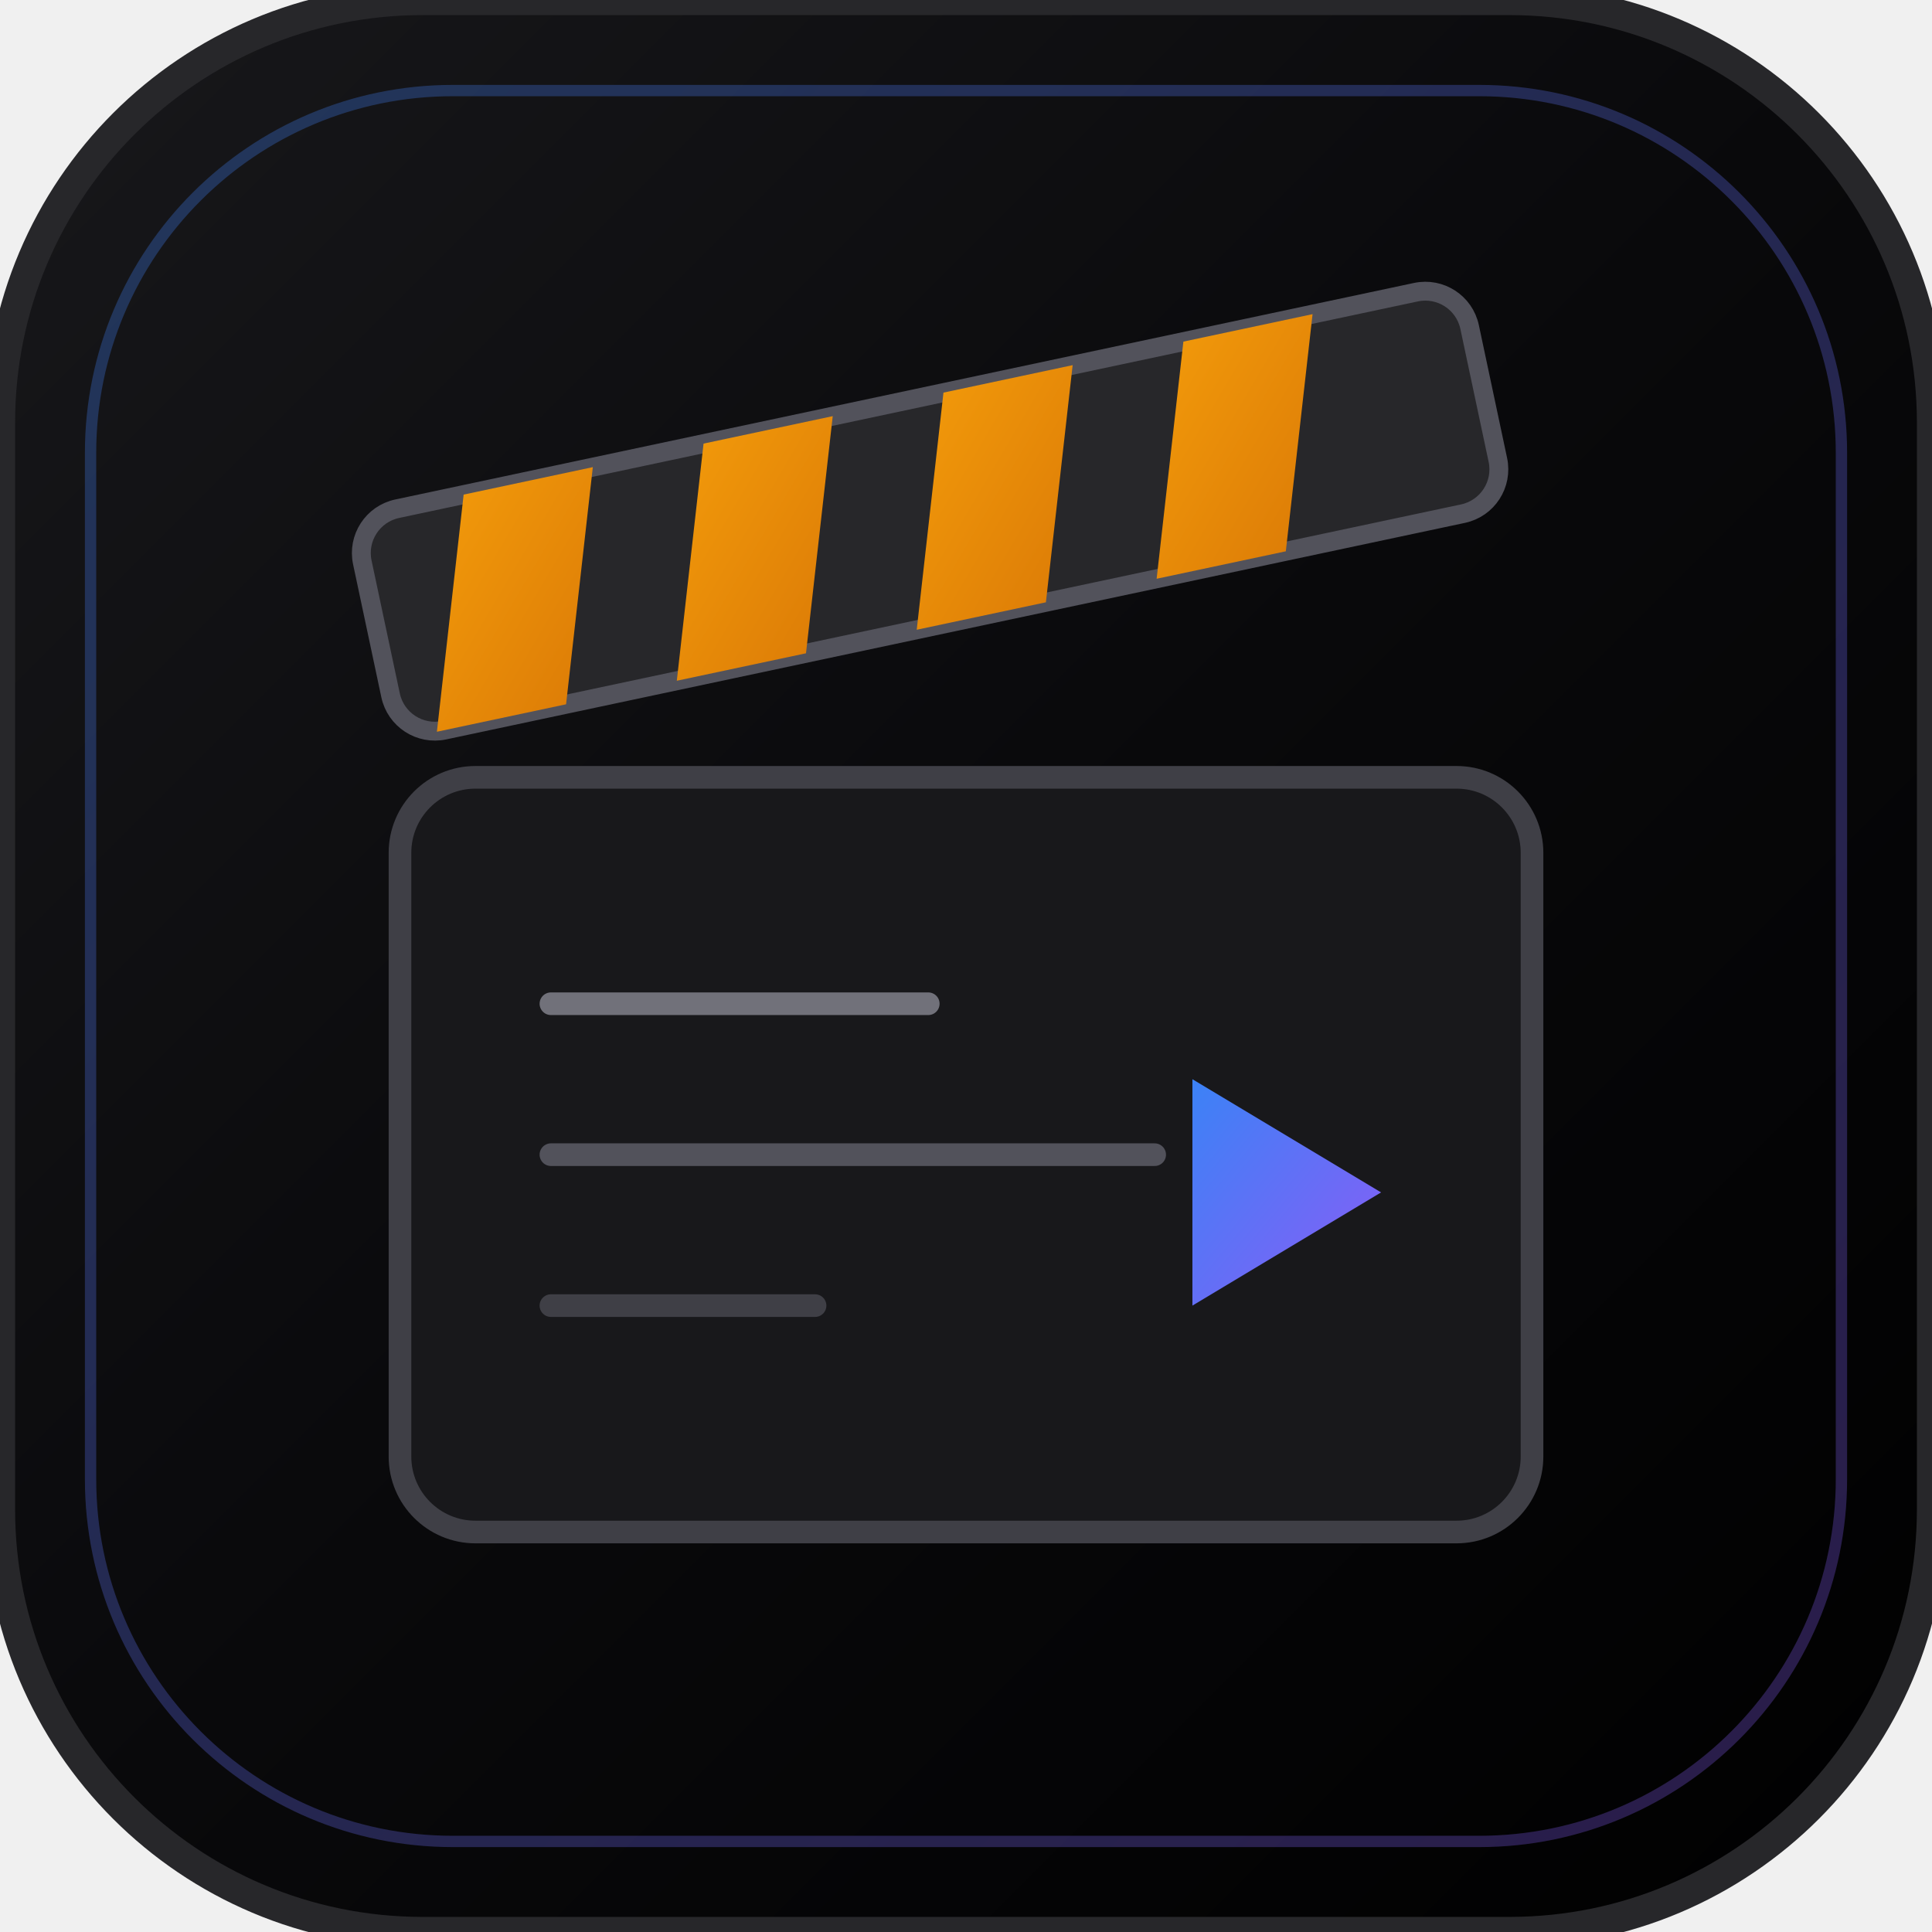
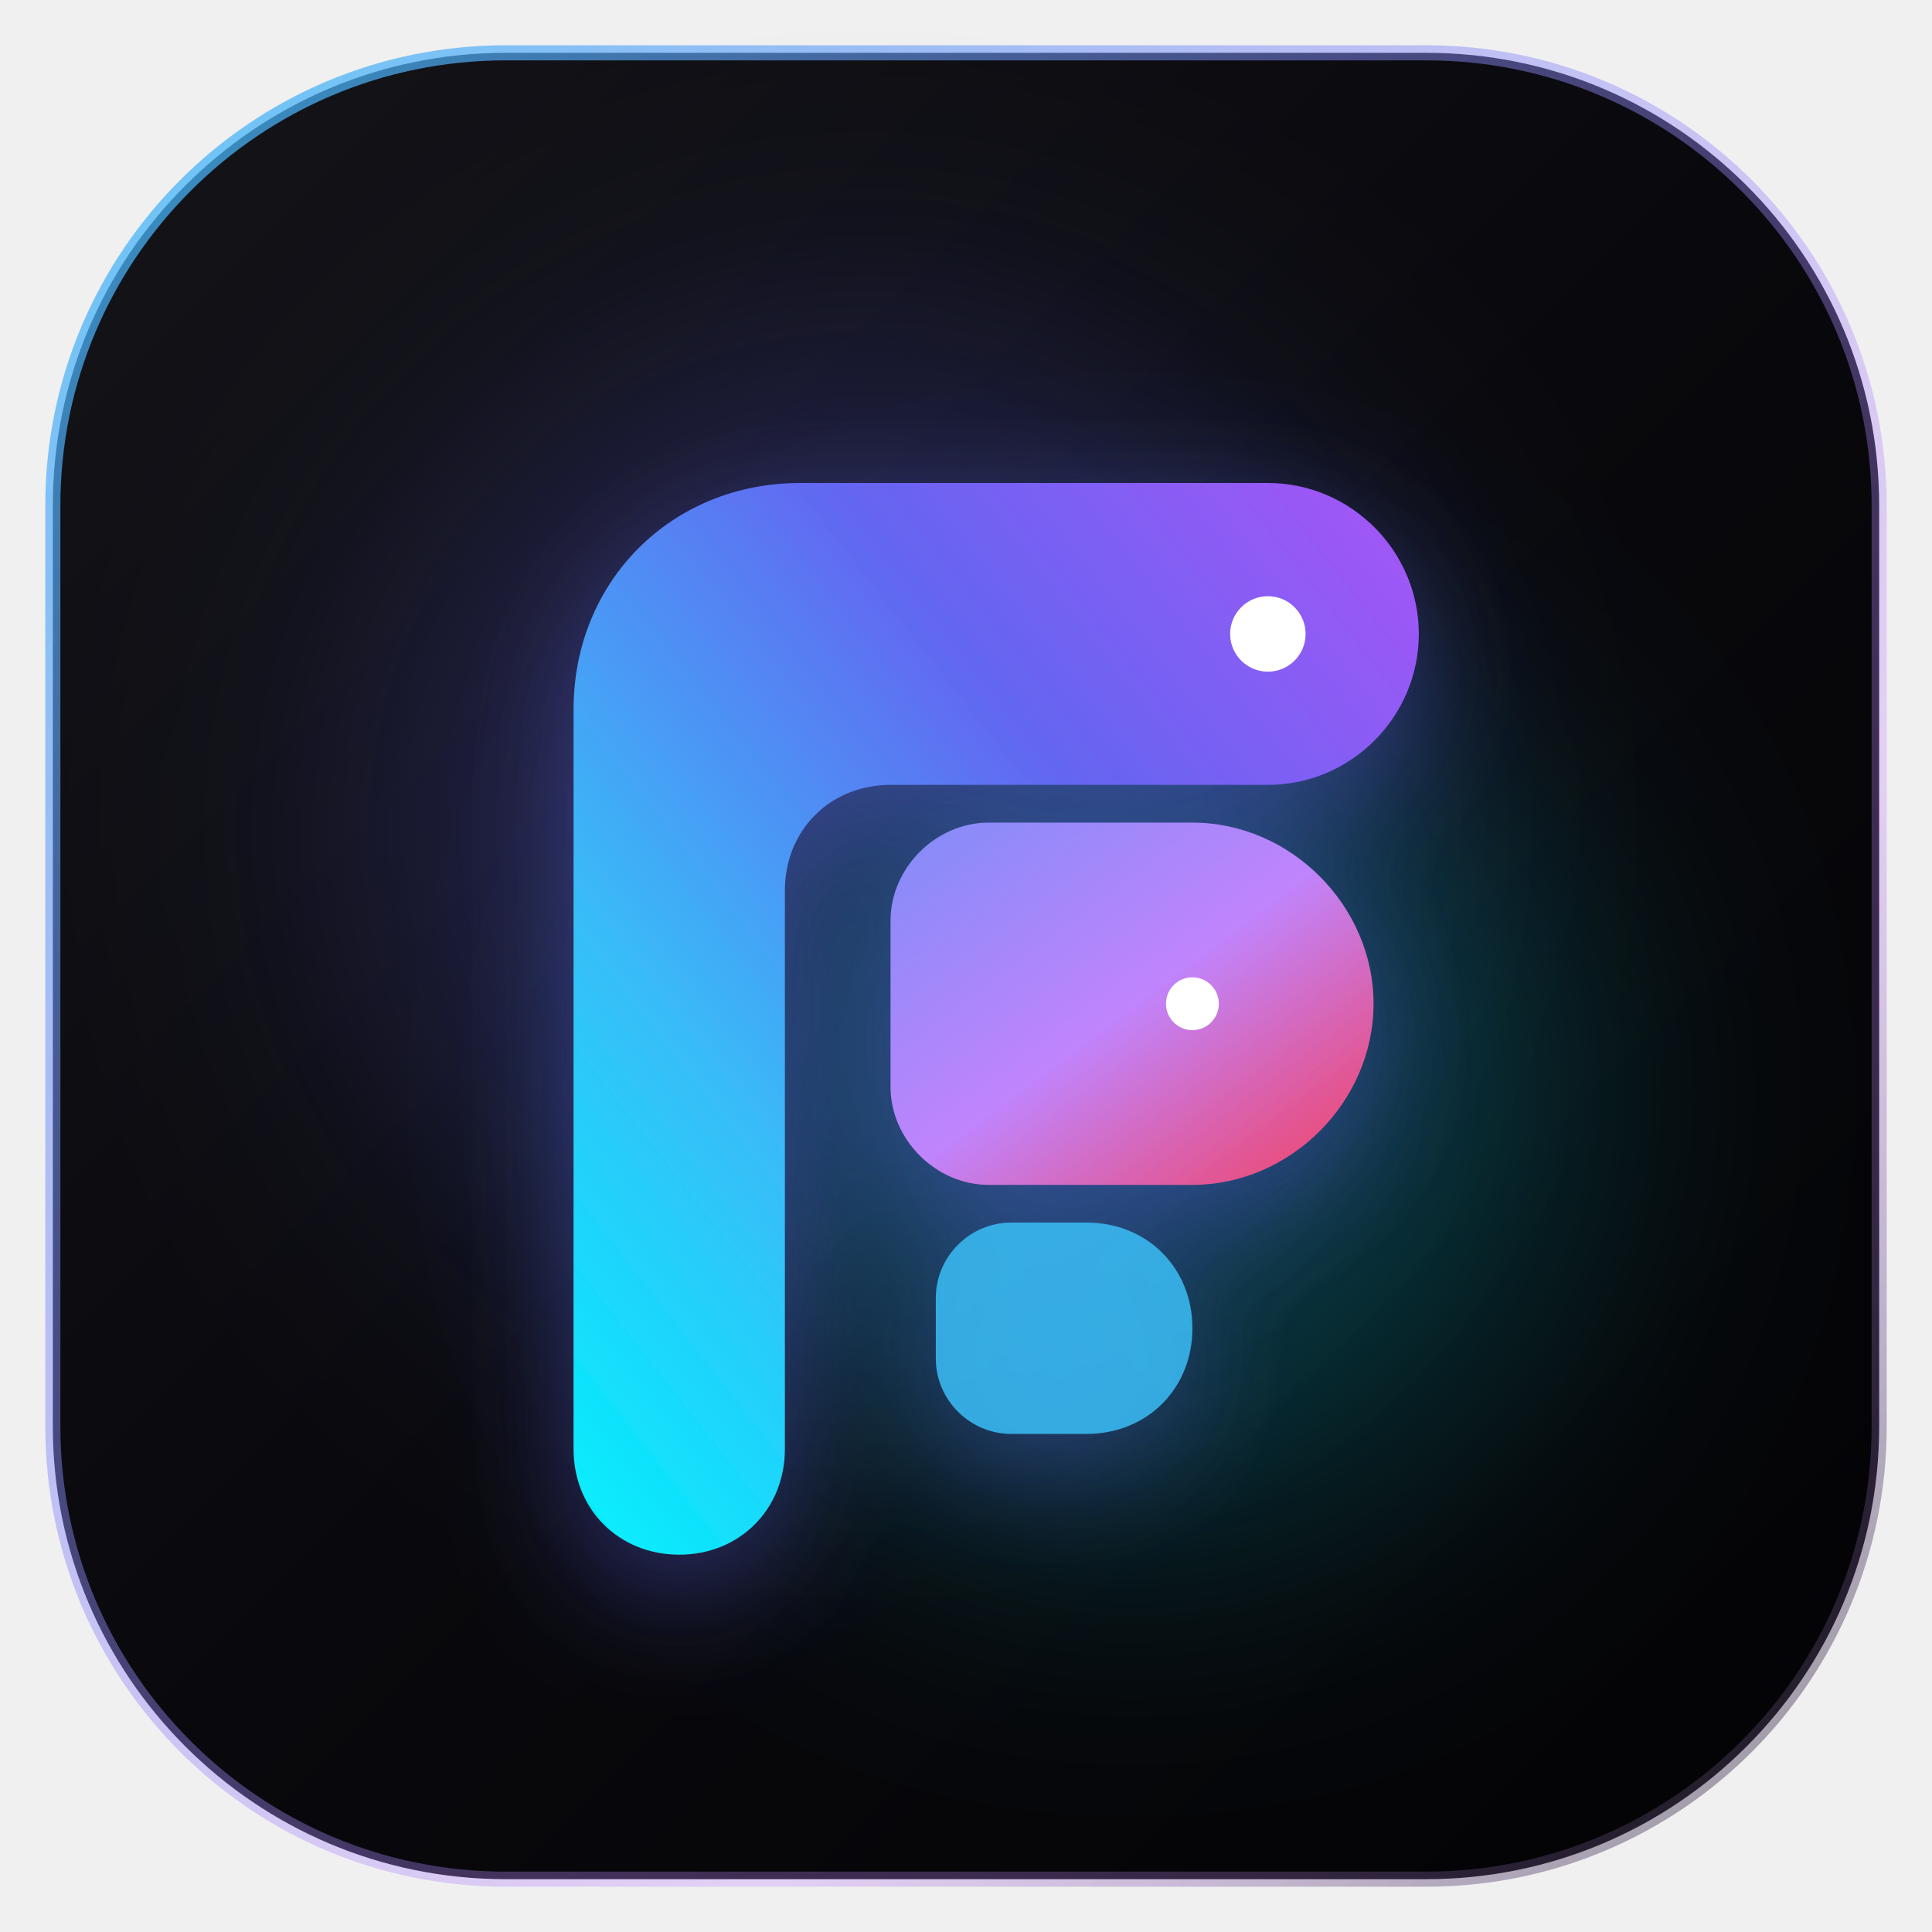
<svg xmlns="http://www.w3.org/2000/svg" viewBox="0 0 512 512" width="512" height="512">
  <defs>
    <linearGradient id="bgGrad" x1="0%" y1="0%" x2="100%" y2="100%">
-       <stop offset="0%" stop-color="#18181b" />
-       <stop offset="50%" stop-color="#09090b" />
-       <stop offset="100%" stop-color="#000000" />
+       <stop offset="0%" stop-color="#141419" />
+       <stop offset="50%" stop-color="#09090d" />
+       <stop offset="100%" stop-color="#030305" />
    </linearGradient>
-     <linearGradient id="accentGrad" x1="0%" y1="0%" x2="100%" y2="100%">
-       <stop offset="0%" stop-color="#3b82f6" />
-       <stop offset="100%" stop-color="#8b5cf6" />
+     <linearGradient id="borderGrad" x1="0%" y1="0%" x2="100%" y2="100%">
+       <stop offset="0%" stop-color="#38bdf8" stop-opacity="0.8" />
+       <stop offset="35%" stop-color="#818cf8" stop-opacity="0.5" />
+       <stop offset="70%" stop-color="#c084fc" stop-opacity="0.3" />
+       <stop offset="100%" stop-color="#27272a" stop-opacity="0.5" />
    </linearGradient>
-     <linearGradient id="clapperGrad" x1="0%" y1="0%" x2="100%" y2="100%">
-       <stop offset="0%" stop-color="#f59e0b" />
-       <stop offset="100%" stop-color="#d97706" />
+     <linearGradient id="flowPrimary" x1="0%" y1="100%" x2="100%" y2="0%">
+       <stop offset="0%" stop-color="#00f2fe" />
+       <stop offset="30%" stop-color="#38bdf8" />
+       <stop offset="65%" stop-color="#6366f1" />
+       <stop offset="100%" stop-color="#a855f7" />
    </linearGradient>
+     <linearGradient id="flowSecondary" x1="0%" y1="0%" x2="100%" y2="100%">
+       <stop offset="0%" stop-color="#818cf8" />
+       <stop offset="50%" stop-color="#c084fc" />
+       <stop offset="100%" stop-color="#f43f5e" />
+     </linearGradient>
+     <linearGradient id="coreGlow" x1="0%" y1="0%" x2="100%" y2="100%">
+       <stop offset="0%" stop-color="#38bdf8" stop-opacity="0.25" />
+       <stop offset="100%" stop-color="#6366f1" stop-opacity="0" />
+     </linearGradient>
+     <filter id="ambientBlur" x="-30%" y="-30%" width="160%" height="160%">
+       <feGaussianBlur stdDeviation="36" result="blur" />
+     </filter>
+     <filter id="logoShadow" x="-20%" y="-20%" width="140%" height="140%">
+       <feDropShadow dx="0" dy="10" stdDeviation="16" flood-color="#6366f1" flood-opacity="0.4" />
+     </filter>
  </defs>
-   <rect width="512" height="512" rx="112" fill="url(#bgGrad)" stroke="#27272a" stroke-width="8" />
-   <rect x="24" y="24" width="464" height="464" rx="96" fill="none" stroke="url(#accentGrad)" stroke-width="3" opacity="0.3" />
-   <g transform="translate(106, 116)">
-     <rect x="0" y="90" width="300" height="200" rx="20" fill="#18181b" stroke="#3f3f46" stroke-width="6" />
-     <line x1="40" y1="150" x2="140" y2="150" stroke="#71717a" stroke-width="6" stroke-linecap="round" />
-     <line x1="40" y1="190" x2="200" y2="190" stroke="#52525b" stroke-width="6" stroke-linecap="round" />
-     <line x1="40" y1="230" x2="110" y2="230" stroke="#3f3f46" stroke-width="6" stroke-linecap="round" />
-     <polygon points="210,170 210,230 260,200" fill="url(#accentGrad)" />
-     <g transform="rotate(-12, 0, 80)">
-       <rect x="0" y="20" width="300" height="60" rx="12" fill="#27272a" stroke="#52525b" stroke-width="5" />
-       <polygon points="30,20 65,20 45,80 10,80" fill="url(#clapperGrad)" />
-       <polygon points="95,20 130,20 110,80 75,80" fill="url(#clapperGrad)" />
-       <polygon points="160,20 195,20 175,80 140,80" fill="url(#clapperGrad)" />
-       <polygon points="225,20 260,20 240,80 205,80" fill="url(#clapperGrad)" />
-     </g>
+   <rect x="14" y="14" width="484" height="484" rx="120" fill="url(#bgGrad)" stroke="url(#borderGrad)" stroke-width="4" />
+   <circle cx="230" cy="220" r="140" fill="#6366f1" opacity="0.2" filter="url(#ambientBlur)" />
+   <circle cx="300" cy="290" r="120" fill="#00f2fe" opacity="0.18" filter="url(#ambientBlur)" />
+   <g filter="url(#logoShadow)">
+     <path d="M 152 384          L 152 188          C 152 154, 178 128, 212 128          L 336 128          C 358 128, 376 146, 376 168          C 376 190, 358 208, 336 208          L 236 208          C 220 208, 208 220, 208 236          L 208 384          C 208 400, 196 412, 180 412          C 164 412, 152 400, 152 384 Z" fill="url(#flowPrimary)" />
+     <path d="M 236 244          C 236 230, 248 218, 262 218          L 316 218          C 342 218, 364 240, 364 266          C 364 292, 342 314, 316 314          L 262 314          C 248 314, 236 302, 236 288 Z" fill="url(#flowSecondary)" />
+     <path d="M 248 344          C 248 333, 257 324, 268 324          L 288 324          C 304 324, 316 336, 316 352          C 316 368, 304 380, 288 380          L 268 380          C 257 380, 248 371, 248 360 Z" fill="#38bdf8" opacity="0.85" />
+     <circle cx="336" cy="168" r="10" fill="#ffffff" />
+     <circle cx="316" cy="266" r="7" fill="#ffffff" />
  </g>
</svg>
